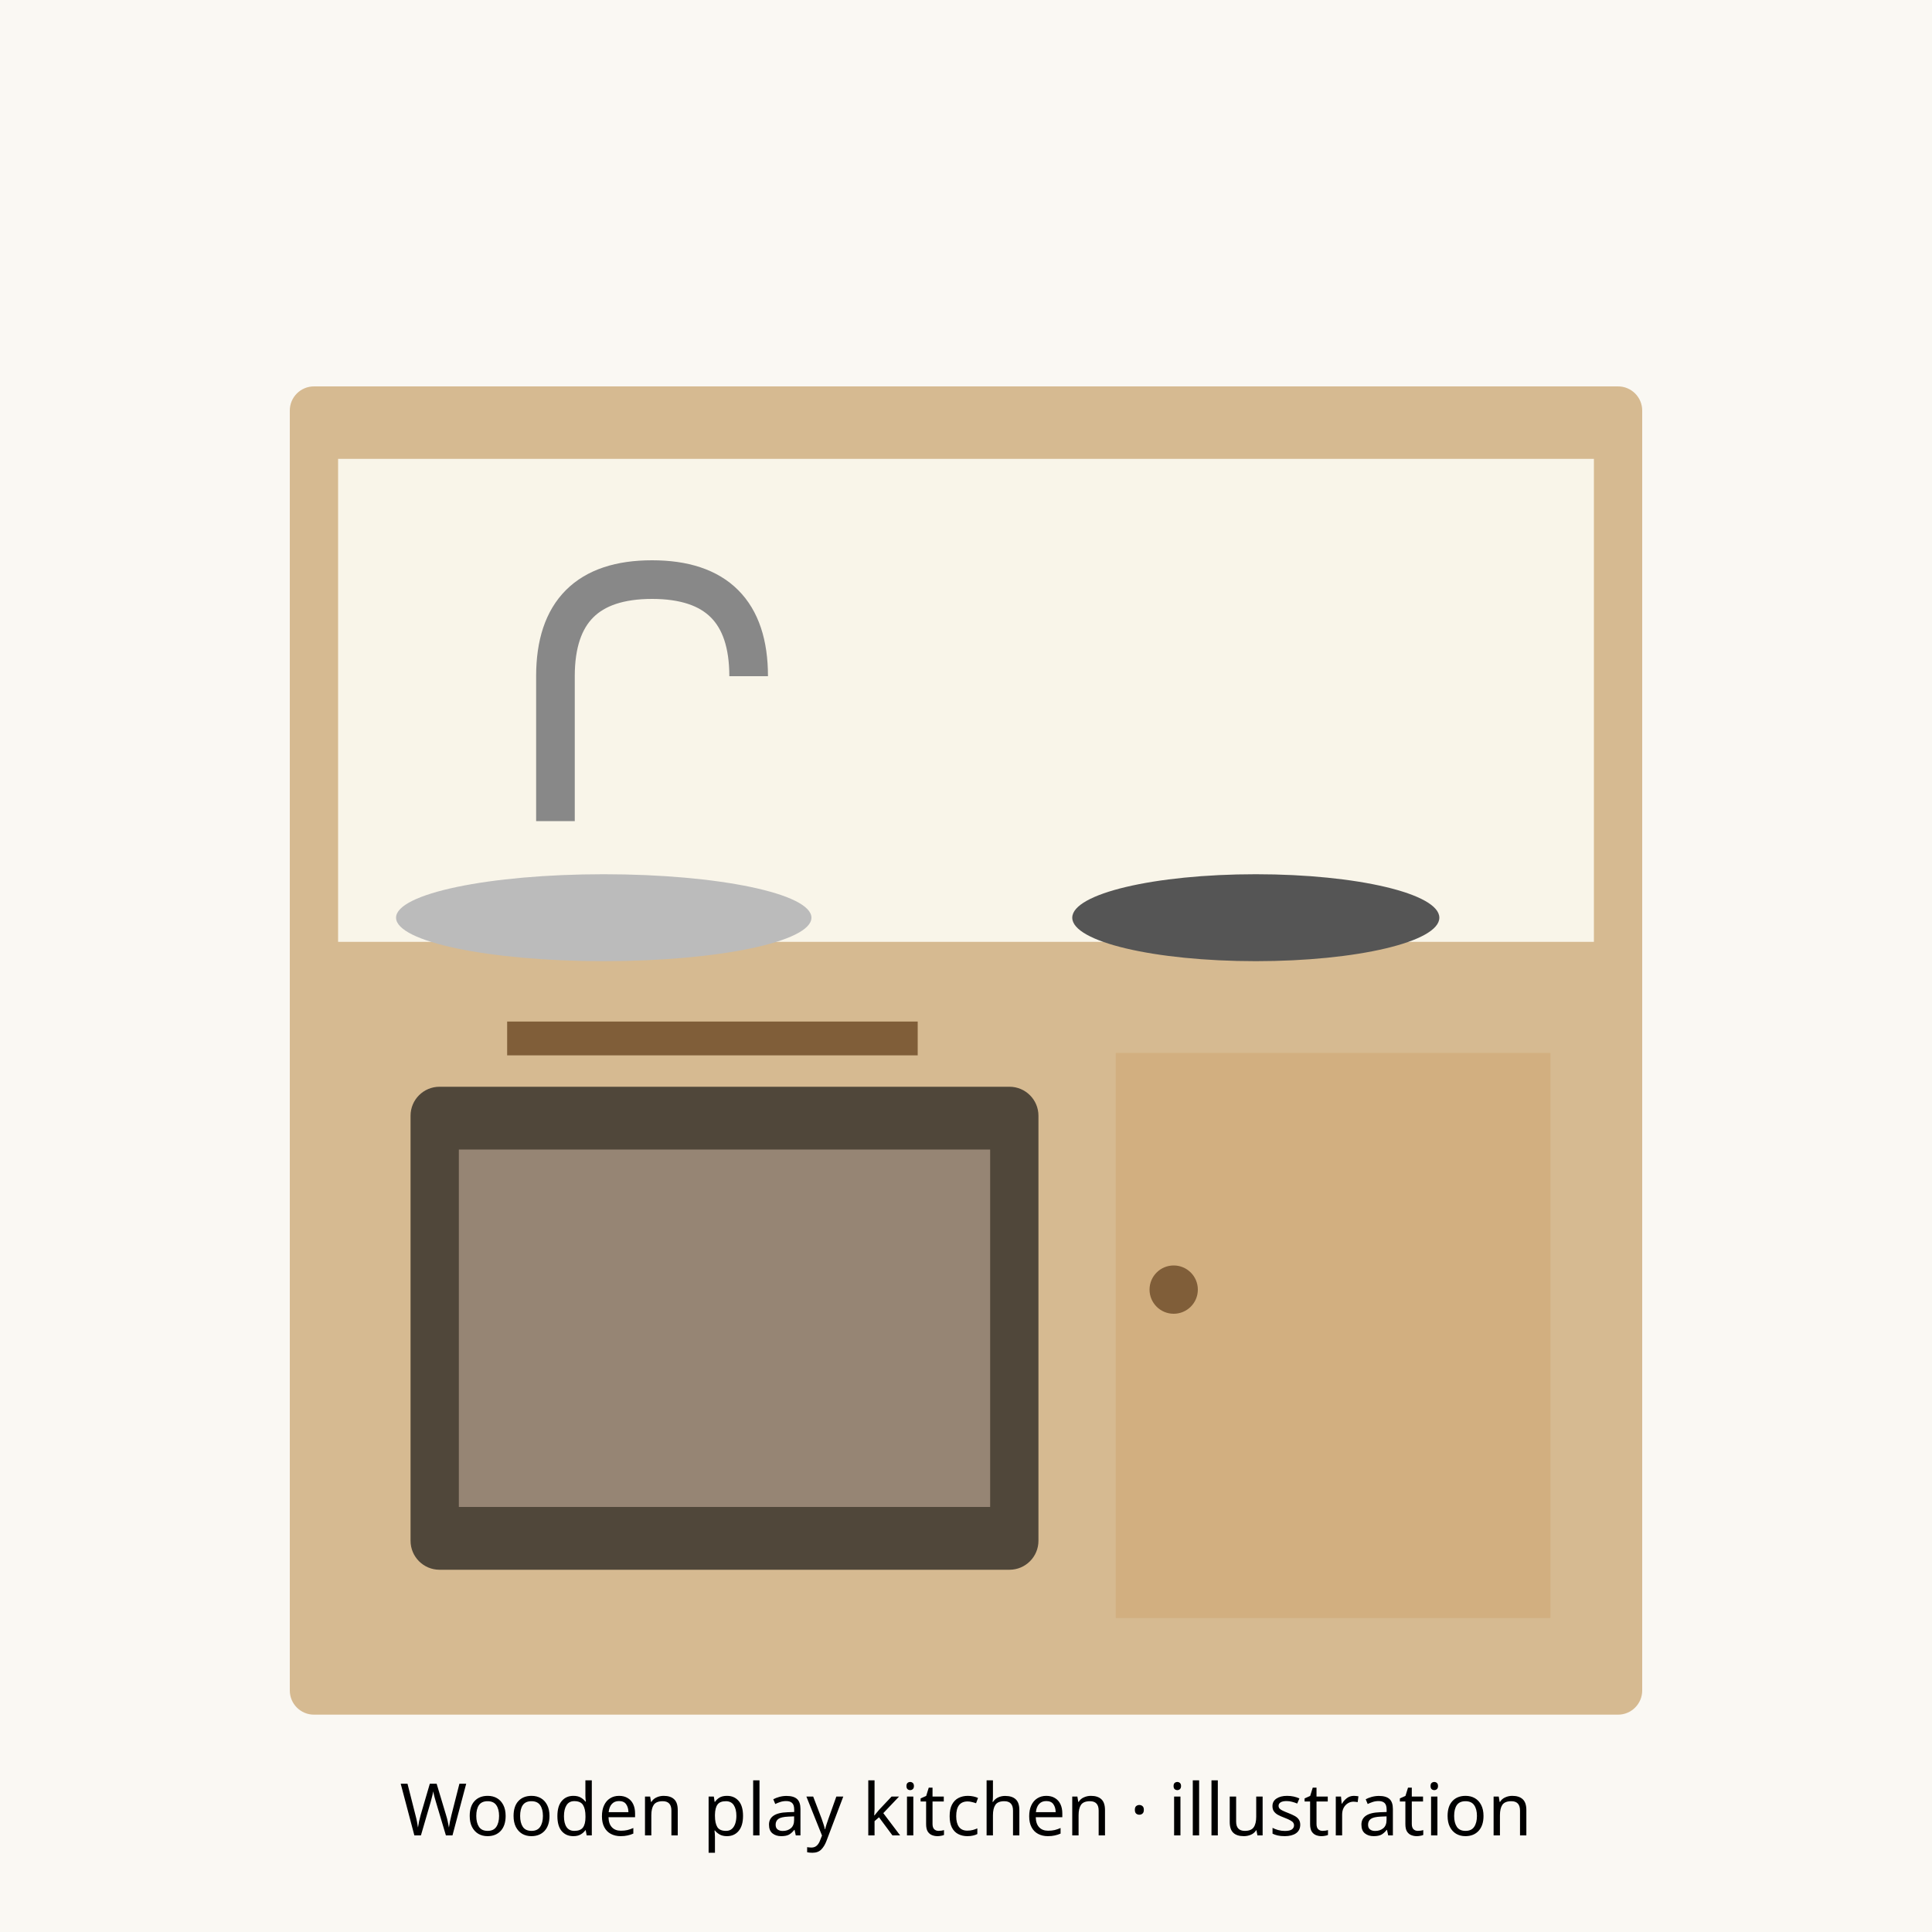
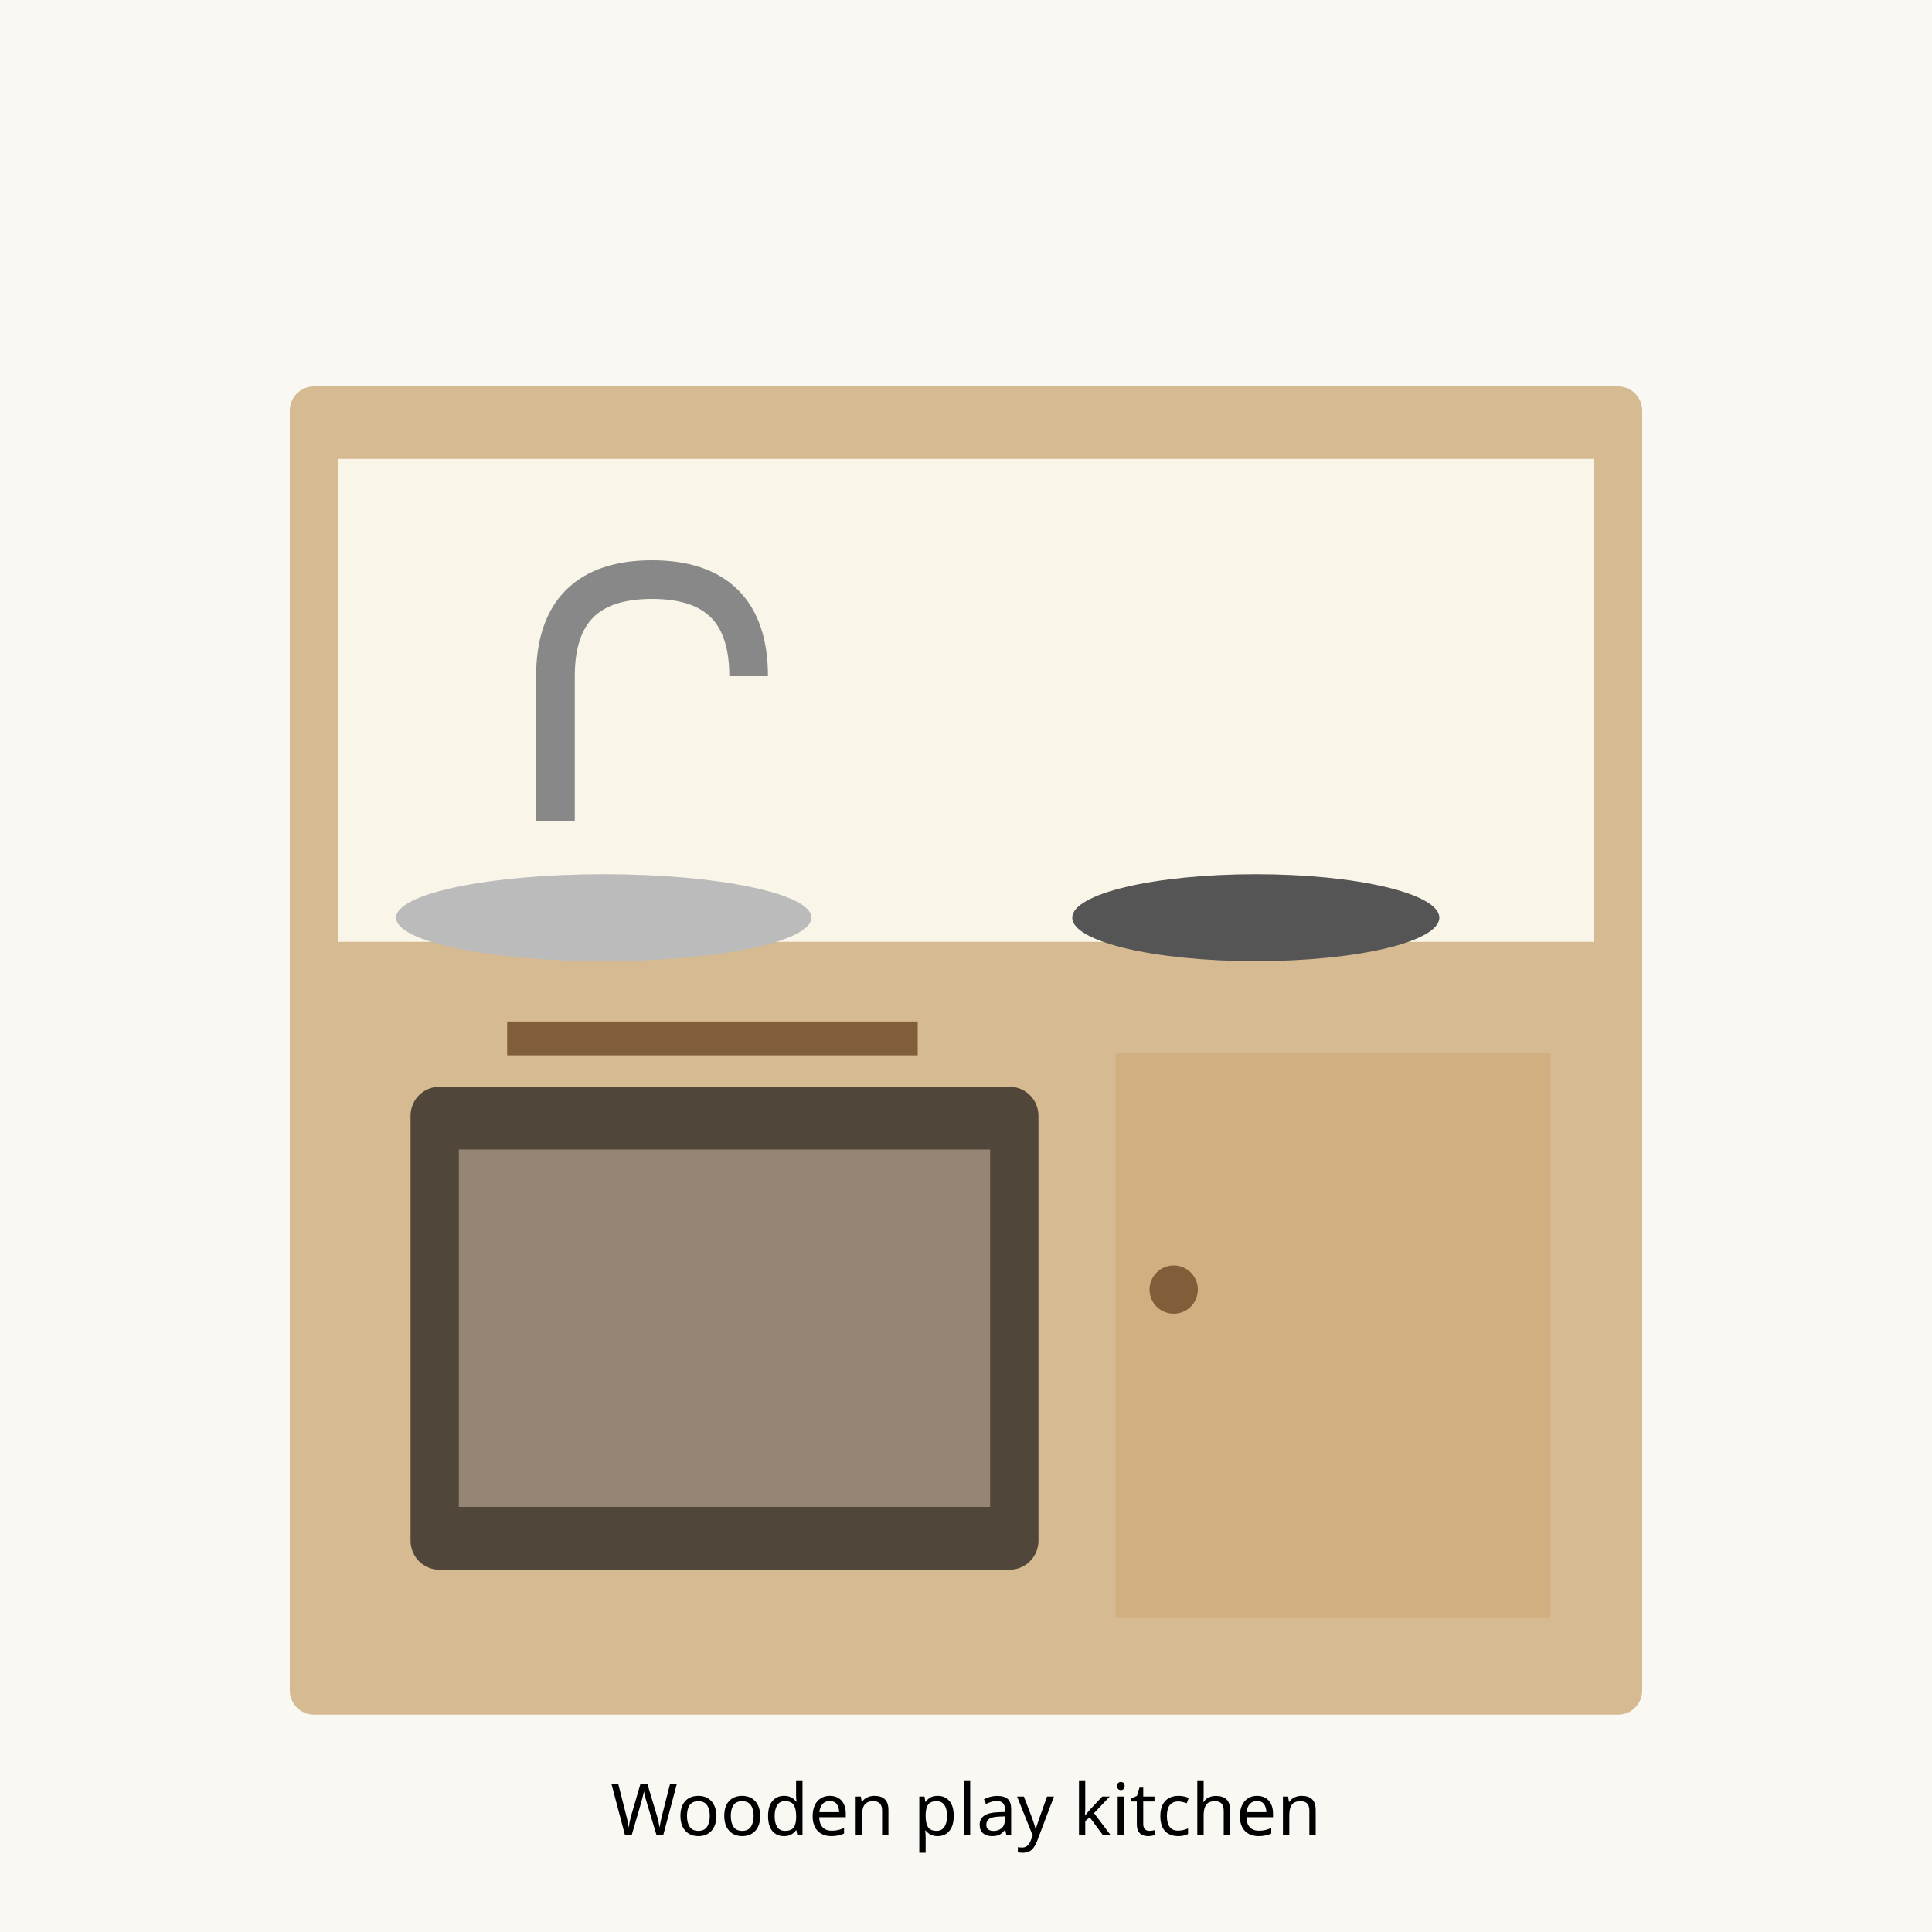
<svg xmlns="http://www.w3.org/2000/svg" viewBox="0 0 400 400">
  <rect width="400" height="400" fill="#faf8f3" />
  <rect x="60" y="80" width="280" height="275" rx="5" fill="#d6ba91" />
  <rect x="70" y="95" width="260" height="100" fill="#f9f5e9" />
  <path d="M115 170v-30q0-20 20-20t20 20" fill="none" stroke="#888" stroke-width="8" />
  <ellipse cx="125" cy="190" rx="43" ry="9" fill="#bbb" />
  <ellipse cx="260" cy="190" rx="38" ry="9" fill="#555" />
  <rect x="85" y="225" width="130" height="100" rx="6" fill="#50473a" />
  <rect x="95" y="238" width="110" height="74" fill="#968574" />
  <rect x="231" y="218" width="90" height="117" fill="#d2af80" />
  <circle cx="243" cy="267" r="5" fill="#805e39" />
  <path d="M105 215h85" stroke="#805e39" stroke-width="7" />
-   <text x="200" y="380" text-anchor="middle" font-family="sans-serif" font-size="15">Wooden play kitchen · illustration</text>
+   <text x="200" y="380" text-anchor="middle" font-family="sans-serif" font-size="15">Wooden play kitchen</text>
</svg>
